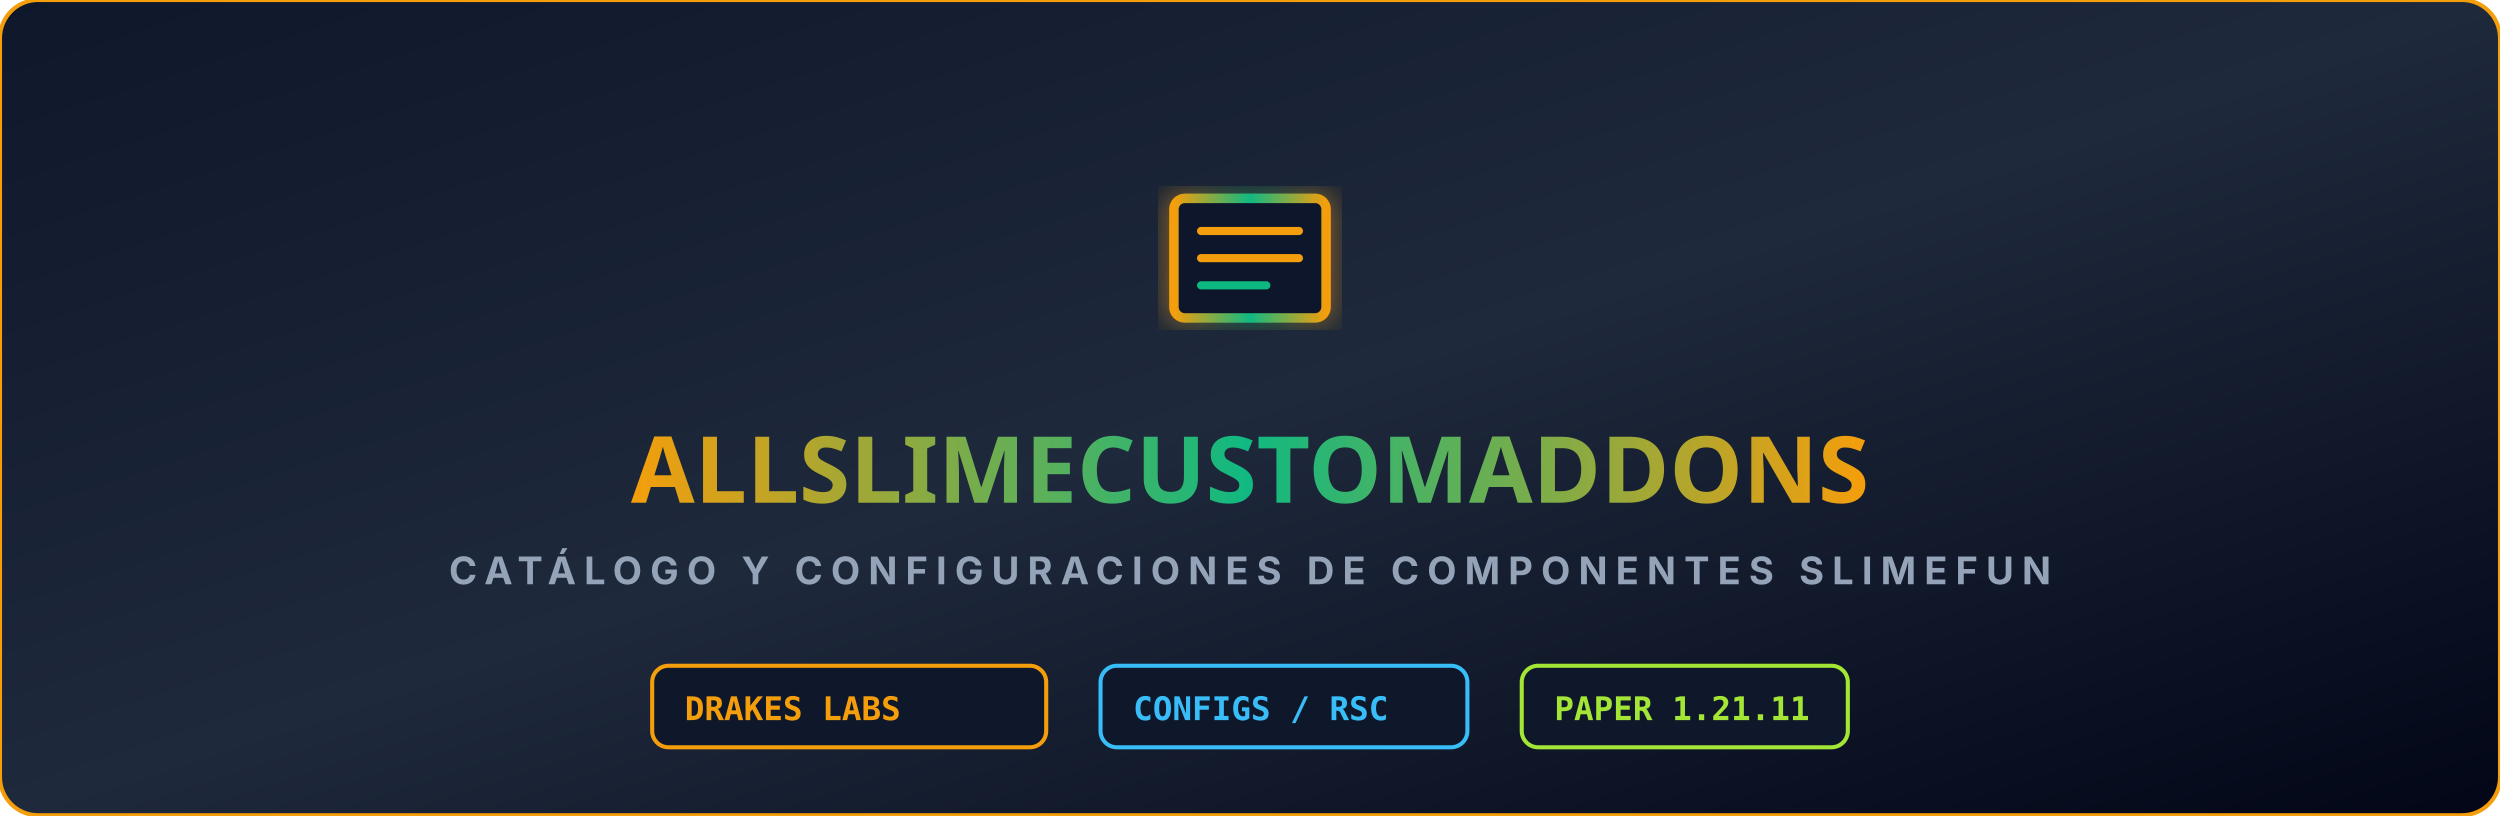
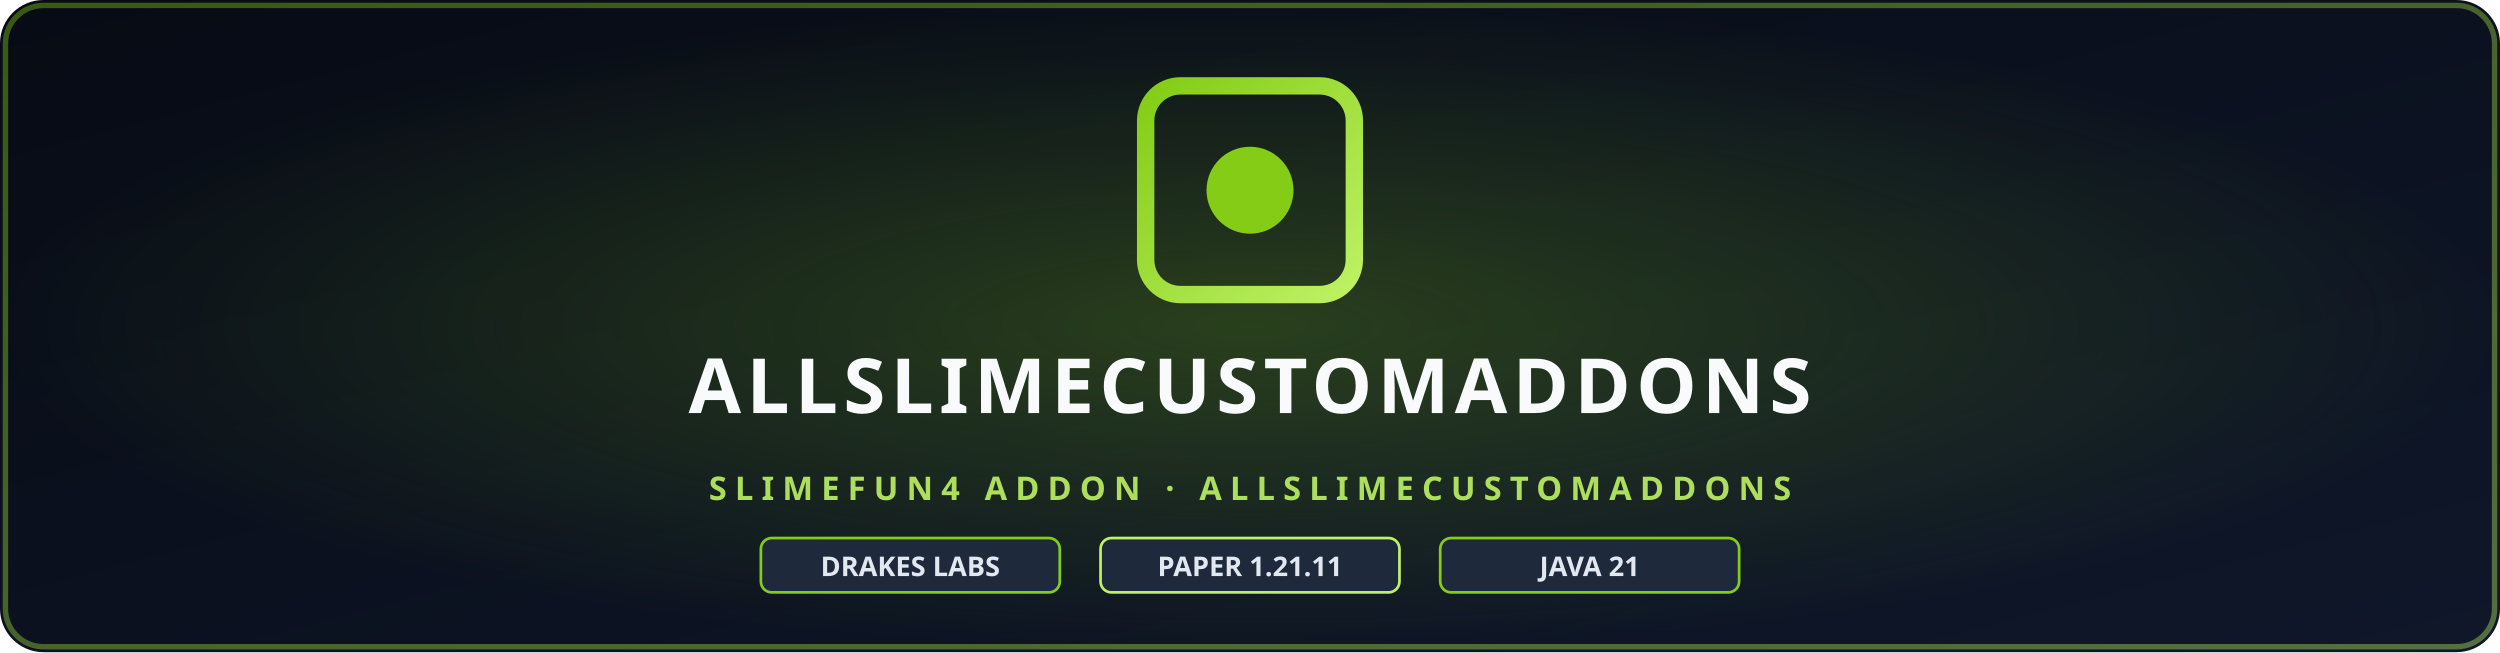
- <svg xmlns="http://www.w3.org/2000/svg" viewBox="0 0 920 300" width="920" height="300">
+ <svg xmlns="http://www.w3.org/2000/svg" viewBox="0 0 920 240" width="920" height="240" role="img" aria-label="AllSlimeCustomAddons Banner">
  <defs>
-     <linearGradient id="bgG" x1="0%" y1="0%" x2="100%" y2="100%">
-       <stop offset="0%" stop-color="#0F172A" />
-       <stop offset="50%" stop-color="#1E293B" />
-       <stop offset="100%" stop-color="#020617" />
+     <linearGradient id="bFondo" x1="0" y1="0" x2="1" y2="1">
+       <stop offset="0%" stop-color="#070B14" />
+       <stop offset="100%" stop-color="#0F172A" />
    </linearGradient>
-     <linearGradient id="acG" x1="0%" y1="0%" x2="100%" y2="0%">
-       <stop offset="0%" stop-color="#F59E0B" />
-       <stop offset="50%" stop-color="#10B981" />
-       <stop offset="100%" stop-color="#F59E0B" />
+     <linearGradient id="acG" x1="0" y1="0" x2="1" y2="1">
+       <stop offset="0%" stop-color="#84CC16" />
+       <stop offset="100%" stop-color="#BEF264" />
    </linearGradient>
-     <filter id="glowF">
-       <feGaussianBlur stdDeviation="6" result="blur" />
-       <feMerge>
-         <feMergeNode in="blur" />
-         <feMergeNode in="SourceGraphic" />
-       </feMerge>
-     </filter>
+     <radialGradient id="bHalo" cx="50%" cy="50%" r="50%">
+       <stop offset="0%" stop-color="#84CC16" stop-opacity="0.25" />
+       <stop offset="100%" stop-color="#84CC16" stop-opacity="0" />
+     </radialGradient>
  </defs>
-   <style>
-     @keyframes latido {
-       0%, 100% { opacity: 0.85; filter: drop-shadow(0 0 15px #F59E0Bb3); }
-       50%      { opacity: 1;    filter: drop-shadow(0 0 30px #10B981); }
-     }
-     .fondo  { fill: url(#bgG); }
-     .titulo { font-family: 'Outfit', 'Segoe UI', sans-serif; font-weight: 900; font-size: 34px;
-                fill: url(#acG); animation: latido 3.5s infinite ease-in-out; }
-     .sub    { font-family: 'Inter', 'Segoe UI', sans-serif; font-weight: 700; font-size: 14px;
-                fill: #94A3B8; letter-spacing: 3px; }
-     .chapa  { fill: #0F172A; stroke-width: 1.5; rx: 6px; }
-     .ctexto { font-family: 'JetBrains Mono', monospace; font-size: 12px; font-weight: 700; }
-   </style>
-   <rect class="fondo" width="920" height="300" rx="14" stroke="#F59E0B" stroke-width="1.5" />
-   <g transform="translate(460, 95)" filter="url(#glowF)">
-     <g>
-       <animateTransform attributeName="transform" type="rotate" from="0 0 0" to="360 0 0" dur="24s" repeatCount="indefinite" />
-       <rect x="-28" y="-22" width="56" height="44" rx="4" fill="#0F172A" stroke="url(#acG)" stroke-width="3.5" />
-       <line x1="-18" y1="-10" x2="18" y2="-10" stroke="#F59E0B" stroke-width="3" stroke-linecap="round" />
-       <line x1="-18" y1="0" x2="18" y2="0" stroke="#F59E0B" stroke-width="3" stroke-linecap="round" />
-       <line x1="-18" y1="10" x2="6" y2="10" stroke="#10B981" stroke-width="3" stroke-linecap="round" />
-     </g>
+   <rect width="920" height="240" rx="16" fill="url(#bFondo)" />
+   <rect width="920" height="240" rx="16" fill="url(#bHalo)" />
+   <rect x="2" y="2" width="916" height="236" rx="14" fill="none" stroke="url(#acG)" stroke-width="2" opacity="0.4" />
+   <g transform="translate(460,70) scale(1.6)">
+     <rect x="-24" y="-24" width="48" height="48" rx="8" fill="none" stroke="url(#acG)" stroke-width="4" />
+     <circle cx="0" cy="0" r="10" fill="#84CC16" />
  </g>
-   <text x="460" y="185" text-anchor="middle" class="titulo">ALLSLIMECUSTOMADDONS</text>
-   <text x="460" y="215" text-anchor="middle" class="sub">CATÁLOGO Y CONFIGURACIONES DE COMPONENTES SLIMEFUN</text>
-   <g transform="translate(240, 245)">
-     <rect x="0" y="0" width="145" height="30" class="chapa" stroke="#F59E0B" />
-     <text x="12" y="20" class="ctexto" fill="#F59E0B">DRAKES LABS</text>
-     <rect x="165" y="0" width="135" height="30" class="chapa" stroke="#38BDF8" />
-     <text x="177" y="20" class="ctexto" fill="#38BDF8">CONFIGS / RSC</text>
-     <rect x="320" y="0" width="120" height="30" class="chapa" stroke="#A3E635" />
-     <text x="332" y="20" class="ctexto" fill="#A3E635">PAPER 1.21.11</text>
+   <text x="460" y="152" text-anchor="middle" font-family="'Segoe UI', system-ui, -apple-system, sans-serif" font-weight="900" font-size="28" fill="#F8FAFC" letter-spacing="2">
+     ALLSLIMECUSTOMADDONS
+   </text>
+   <text x="460" y="184" text-anchor="middle" font-family="'Segoe UI', system-ui, -apple-system, sans-serif" font-weight="700" font-size="12" fill="#BEF264" letter-spacing="3" opacity="0.9">
+     SLIMEFUN4 ADDON · ALLSLIMECUSTOMADDONS
+   </text>
+   <g transform="translate(460, 210)">
+     <rect x="-180" y="-12" width="110" height="20" rx="4" fill="#1E293B" stroke="#84CC16" stroke-width="1" />
+     <text x="-125" y="2" text-anchor="middle" font-family="sans-serif" font-size="10" font-weight="700" fill="#E2E8F0">DRAKES LABS</text>
+     <rect x="-55" y="-12" width="110" height="20" rx="4" fill="#1E293B" stroke="#BEF264" stroke-width="1" />
+     <text x="0" y="2" text-anchor="middle" font-family="sans-serif" font-size="10" font-weight="700" fill="#E2E8F0">PAPER 1.21.11</text>
+     <rect x="70" y="-12" width="110" height="20" rx="4" fill="#1E293B" stroke="#84CC16" stroke-width="1" />
+     <text x="125" y="2" text-anchor="middle" font-family="sans-serif" font-size="10" font-weight="700" fill="#E2E8F0">JAVA 21</text>
  </g>
</svg>
